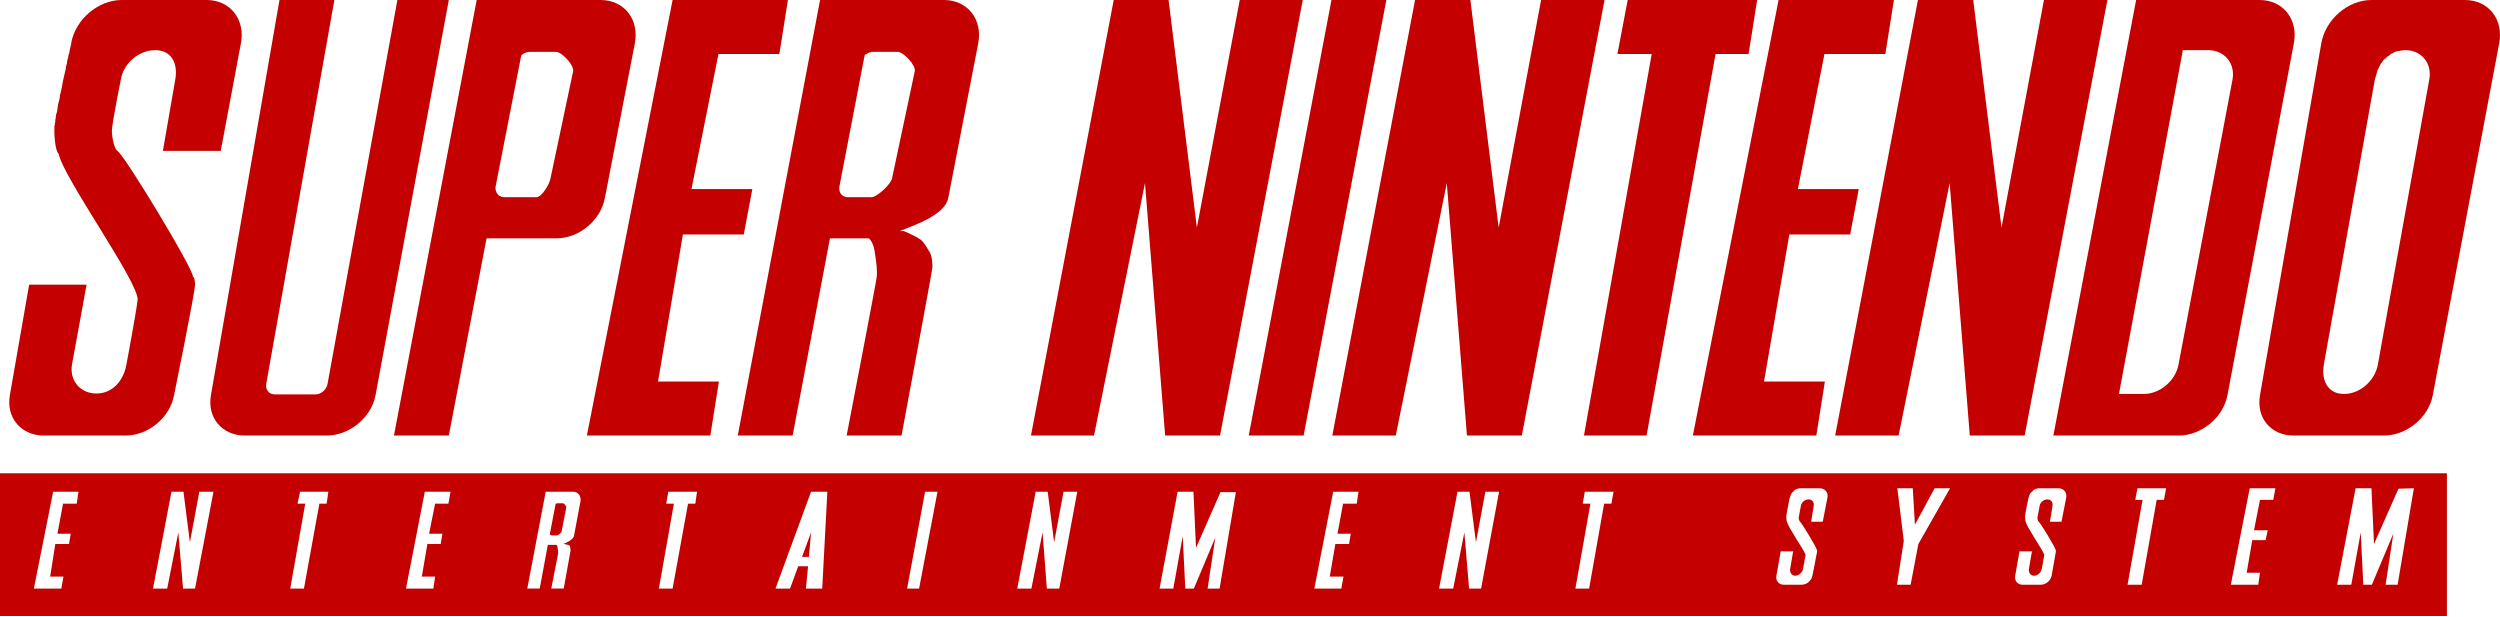
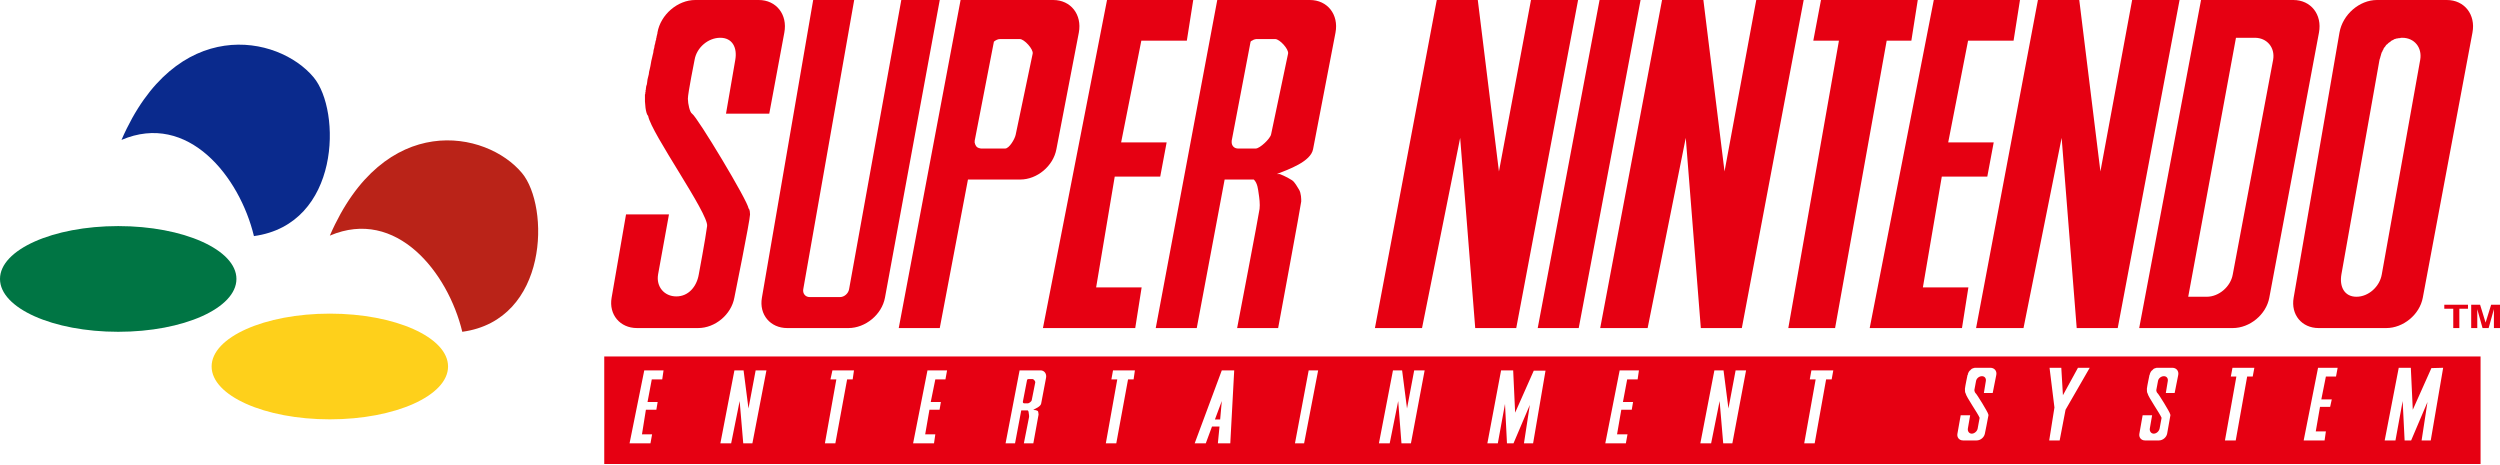
- <svg xmlns="http://www.w3.org/2000/svg" version="1.2" baseProfile="tiny" id="Ebene_1" x="0px" y="0px" width="399.49px" height="98.438px" viewBox="74.938 2 399.49 98.438" xml:space="preserve">
+ <svg xmlns="http://www.w3.org/2000/svg" viewBox="-236.252 381.062 530.294 98.493">
+   <ellipse cx="-211.177" cy="440.23" rx="25.076" ry="11.212" fill="#007544" />
+   <path d="M-141.212 458.799c0 6.192-11.227 11.212-25.076 11.212s-25.076-5.02-25.076-11.212 11.227-11.211 25.076-11.211c13.85 0 25.076 5.019 25.076 11.211z" fill="#fed01b" />
+   <path d="M-138.194 451.442c-3.018-12.557-13.963-26.431-28.094-20.4 11.506-26.541 33.221-22.319 40.761-13.27 5.873 7.046 5.732 31.146-12.667 33.67z" fill="#ba2318" />
+   <path d="M-182.387 431.14c-3.019-12.557-13.963-26.431-28.094-20.4 11.506-26.541 33.222-22.319 40.761-13.27 5.872 7.047 5.73 31.146-12.667 33.67z" fill="#0a2a8d" />
  <g>
-     <path id="polyline2177" fill="#C40000" d="M94.393,2c-3.758,0-7.412,3.09-8.083,6.918v0.069v0.068v0.068l-0.068,0.068V9.33v0.068   l-0.069,0.137v0.138L86.104,9.81v0.206l-0.068,0.137v0.206l-0.069,0.205l-0.069,0.206l-0.068,0.41l-0.137,0.479l-0.067,0.479   l-0.138,0.479l-0.069,0.547l-0.138,0.548l-0.136,0.616l-0.138,0.548l-0.205,1.165l-0.138,0.617l-0.137,0.547l-0.067,0.548   L84.322,18.3l-0.136,0.549l-0.069,0.548l-0.069,0.479l-0.138,0.411l-0.069,0.479v0.206l-0.067,0.137v0.206v0.137l-0.068,0.206   v0.137v0.138l-0.069,0.137v0.069v0.067c-0.07,1.675,0.163,3.96,0.685,4.385c0.665,3.688,12.958,20.759,12.604,23.358   c-0.332,2.606-1.781,10.276-1.781,10.276c-0.446,2.585-2.21,4.656-4.794,4.656c-2.586,0-4.351-2.064-3.905-4.656l2.329-12.741   h-9.179l-3.083,17.674c-0.628,3.588,1.801,6.438,5.411,6.438h13.085c3.624,0,7.076-2.851,7.739-6.438   c0,0,3.372-16.508,3.356-17.674c-0.013-1.174-0.341-1.302-0.341-1.302c0-1.343-10.939-19.4-12.056-20.072   c-0.481-0.281-0.877-2.069-0.892-3.15c-0.021-1.074,1.439-8.289,1.439-8.289c0.444-2.585,2.894-4.657,5.48-4.657   c2.585,0,3.664,2.072,3.219,4.657l-1.986,11.439h9.247l3.22-17.194C114.163,5.09,111.713,2,107.955,2H94.393z M119.6,2   l-10.959,63.16c-0.628,3.588,1.802,6.438,5.412,6.438h13.084c3.624,0,7.138-2.851,7.809-6.438L146.658,2h-8.219l-11.167,61.377   c-0.163,0.893-1.028,1.646-1.917,1.646h-6.509c-0.911,0-1.519-0.747-1.371-1.646L128.369,2H119.6z M151.111,2L137.89,71.597h8.768   l6.029-31.511h11.166c3.632,0,7.074-2.871,7.739-6.438l4.795-24.73C177.111,5.083,174.667,2,170.91,2h-11.03H151.111z M182.417,2   l-13.699,69.598h19.727l1.37-8.632h-9.727l3.974-23.495h9.727l1.369-7.262h-9.725l4.315-21.578h9.728L200.843,2H182.417z    M205.981,2L192.83,71.597h8.769l5.96-31.511h6.234c0.818,0.764,0.916,2.171,1.025,2.877c0.162,1.025,0.334,2.333,0.207,3.357   c-0.113,1.017-4.797,25.276-4.797,25.276h8.77c0,0,4.932-26.429,4.932-26.853c0.016-0.431,0-1.785-0.477-2.534   c-0.322-0.479-0.873-1.583-1.51-1.985c-1.223-0.785-2.604-1.304-2.604-1.304h-0.619c2.512-0.988,7.24-2.617,7.744-5.273   l4.793-24.73C231.986,5.083,229.537,2,225.779,2H205.981z M252.906,2l-13.223,69.598h10.07l8.15-40.347l3.221,40.347h8.77   L283.115,2h-10.07l-6.85,36.375L261.673,2H252.906z M287.703,2l-13.219,69.598h8.768L296.47,2H287.703z M301.058,2l-13.219,69.598   h10.139l8.152-40.347l3.219,40.347h8.77L331.339,2h-10.139l-6.781,36.375L309.898,2H301.058z M335.039,2l-1.646,8.632h5.48   l-10.824,60.966h10.004l11.027-60.966h5.273L355.724,2H335.039z M359.15,2l-13.699,69.598h19.727l1.371-8.632h-9.727l4.043-23.495   h9.725l1.371-7.262h-9.727l4.244-21.578h9.729L377.578,2H359.15z M381.414,2l-13.221,69.598h10.137l8.154-40.347l3.219,40.347   h8.768L411.693,2h-10.139l-6.783,36.375L390.25,2H381.414z M416.283,2l-13.225,69.598h20.004c3.633,0,7.137-2.851,7.811-6.438   l10.615-56.241C442.208,5.083,439.767,2,436.009,2H416.283z M453.888,2c-3.76,0-7.344,3.09-8.016,6.918l-9.797,56.241   c-0.635,3.588,1.74,6.438,5.346,6.438h14.453c3.623,0,7.137-2.851,7.811-6.438L474.3,8.918C475.029,5.09,472.572,2,468.822,2   H453.888z M423.748,10.015h4.043c2.584,0,4.348,2.072,3.902,4.657l-8.631,45.555c-0.451,2.585-2.963,4.727-5.549,4.727h-3.973   L423.748,10.015z M459.025,10.015h0.275c2.584,0,4.281,2.072,3.834,4.657l-8.217,45.555c-0.449,2.577-2.83,4.727-5.412,4.727   c-2.588,0-3.666-2.142-3.223-4.727l8.152-45.555l0.066-0.206l0.07-0.206l0.066-0.273l0.068-0.206l0.07-0.274l0.066-0.206   l0.07-0.206l0.135-0.204l0.068-0.206l0.139-0.206l0.068-0.205l0.137-0.206l0.139-0.137l0.135-0.205l0.139-0.206l0.205-0.138   l0.137-0.138l0.139-0.137l0.203-0.138l0.207-0.137l0.139-0.137l0.203-0.138l0.207-0.068l0.205-0.137l0.139-0.069l0.271-0.069   l0.205-0.067h0.205l0.205-0.069h0.275L459.025,10.015z M159.536,10.289h4.248c0.933,0,2.911,2.136,2.741,3.083l-3.632,17.194   c-0.169,0.89-1.37,2.944-2.258,2.944h-5.14h-0.068h-0.068l-0.069-0.067h-0.067h-0.069h-0.069h-0.069v-0.069h-0.069h-0.068   l-0.07-0.067h-0.068l-0.068-0.069l-0.068-0.068h-0.068V33.1l-0.069-0.068l-0.069-0.069v-0.068l-0.068-0.068l-0.07-0.069v-0.067   V32.62l-0.068-0.068v-0.068v-0.068l-0.07-0.068v-0.068c0-0.114-0.012-0.285,0-0.412l4.111-21.03   C158.611,10.527,159.071,10.289,159.536,10.289z M214.13,10.289h0.07h0.068h0.068h0.068h3.975c0.934,0,2.922,2.136,2.738,3.083   l-3.633,17.125c-0.158,0.897-2.389,3.014-3.285,3.014h-3.769c-0.777,0-1.313-0.511-1.369-1.23c0-0.114-0.017-0.278,0-0.412   l4.042-21.03l0.066-0.068l0.07-0.068l0.135-0.069h0.067l0.069-0.068l0.068-0.068h0.068l0.068-0.069h0.07l0.135-0.067h0.068h0.067   h0.067v-0.069H214.13z M74.938,77.626v22.812h391.005V77.626H74.938z M362.373,80.023h0.066h0.066h0.07h0.066h0.068h3.016   c0.813,0,1.396,0.65,1.232,1.507l-0.754,3.838h-1.848l0.408-2.535c0.094-0.573-0.244-1.028-0.822-1.028   c-0.572,0-1.137,0.453-1.232,1.028l-0.34,1.851c-0.059,0.109,0.113,0.629,0.203,0.686c0.254,0.146,2.672,4.153,2.672,4.451   c0.057,0.148,0.09,0.22,0.066,0.275c-0.068,0.501-0.754,3.902-0.754,3.902c-0.146,0.781-0.906,1.438-1.711,1.438h-2.877   c-0.799,0-1.313-0.657-1.166-1.438l0.688-3.902h1.986L361,92.904c-0.092,0.571,0.24,1.095,0.818,1.095   c0.555,0,1.145-0.52,1.236-1.095l0.41-2.261c-0.367-0.945-2.791-4.389-2.947-5.207c-0.105-0.093-0.15-0.587-0.135-0.959   c0.021-0.407,0.547-2.946,0.547-2.946H361v-0.068v-0.066v-0.068l0.066-0.138v-0.067l0.066-0.07v-0.067l0.068-0.067V80.85   l0.068-0.067l0.07-0.07v-0.066h0.066l0.07-0.068l0.066-0.07l0.068-0.066v-0.07h0.068l0.066-0.066l0.066-0.068h0.07l0.068-0.067   h0.068l0.068-0.067h0.068h0.137L362.373,80.023z M378.125,80.023h2.467l0.342,5.824l3.15-5.824h2.469l-5.07,8.906l-1.232,6.507   h-2.191l1.098-6.988L378.125,80.023z M400.527,80.023h0.066h0.07h0.066h0.07h0.066h3.014c0.813,0,1.381,0.65,1.232,1.507   l-0.754,3.838h-1.85l0.412-2.535c0.092-0.573-0.242-1.028-0.822-1.028c-0.572,0-1.143,0.453-1.232,1.028l-0.342,1.851   c-0.072,0.109,0.092,0.629,0.203,0.686c0.242,0.146,2.672,4.153,2.672,4.451c0.072,0.148,0.07,0.22,0.07,0.275   c-0.094,0.501-0.686,3.902-0.686,3.902c-0.148,0.781-0.916,1.438-1.715,1.438h-2.943c-0.799,0-1.314-0.657-1.168-1.438l0.686-3.902   h1.988l-0.479,2.809c-0.094,0.571,0.264,1.095,0.822,1.095c0.57,0,1.119-0.52,1.232-1.095l0.41-2.261   c-0.375-0.945-2.787-4.389-2.945-5.207c-0.105-0.093-0.148-0.587-0.137-0.959c0.021-0.407,0.549-2.946,0.549-2.946l0.066-0.068   v-0.066v-0.068l0.068-0.138v-0.067l0.068-0.07v-0.067l0.068-0.067V80.85l0.068-0.067l0.068-0.07v-0.066h0.07l0.064-0.068   l0.068-0.07l0.068-0.066l0.068-0.07l0.068-0.066l0.068-0.068h0.068l0.07-0.067h0.066l0.068-0.067h0.066h0.137L400.527,80.023z    M416.486,80.023h4.592l-0.344,1.851h-1.166l-2.396,13.563h-2.26l2.396-13.563h-1.164L416.486,80.023z M434.433,80.023h4.109   l-0.344,1.851h-2.123l-0.957,4.864h2.191l-0.344,1.574h-2.125l-0.889,5.206h2.121l-0.271,1.918h-4.385L434.433,80.023z    M451.353,80.023h2.535l0.408,8.906l3.906-8.837l2.465-0.069l-2.6,15.413h-1.918l1.23-8.15l-3.426,8.15h-1.371l-0.408-8.358   l-1.508,8.358h-2.262L451.353,80.023z M83.432,80.573h4.042l-0.275,1.916h-2.191l-0.89,4.797h2.124l-0.275,1.645h-2.192   l-0.821,5.207h2.123l-0.343,1.917H80.35L83.432,80.573z M102.338,80.573h1.918l1.027,8.083l1.506-8.083h2.262l-2.947,15.479h-1.917   l-0.754-8.976l-1.78,8.976h-2.262L102.338,80.573z M122.889,80.573h4.521l-0.273,1.916h-1.165l-2.466,13.564h-2.19l2.396-13.564   h-1.233L122.889,80.573z M142.823,80.573h4.11l-0.343,1.916h-2.124l-0.959,4.797h2.124l-0.274,1.645h-2.123l-0.89,5.207h2.123   l-0.273,1.917h-4.384L142.823,80.573z M162.141,80.573h4.383c0.813,0,1.327,0.719,1.165,1.574l-1.027,5.479   c-0.114,0.594-1.157,1.078-1.714,1.303h0.138h0.068h0.07v0.067h0.068h0.07h0.066h0.07l0.068,0.067h0.068h0.068h0.07v0.067h0.068   h0.07v0.07h0.068c0.092,0.165,0.136,0.659,0.136,0.753c0,0.092-1.097,6.097-1.097,6.097h-1.986c0,0,1.061-5.394,1.097-5.616   c0.022-0.24-0.026-0.529-0.068-0.753c-0.016-0.166-0.024-0.45-0.206-0.618h-1.371l-1.301,6.987h-1.987L162.141,80.573z    M181.731,80.573h4.589l-0.273,1.916h-1.163l-2.467,13.564h-2.192l2.397-13.564h-1.232L181.731,80.573z M204.542,80.573h2.604   l-0.822,15.479h-2.604l0.342-3.563h-1.574l-1.303,3.563h-2.327L204.542,80.573z M222.765,80.573h1.986l-2.947,15.479h-1.918   L222.765,80.573z M240.437,80.573h1.92l1.025,8.083l1.51-8.083h2.191l-2.877,15.479h-1.986l-0.686-8.976l-1.783,8.976h-2.258   L240.437,80.573z M263.113,80.573h2.535l0.408,8.974l3.908-8.904h2.463l-2.602,15.412h-1.918l1.232-8.152l-3.428,8.152h-1.369   l-0.41-8.356l-1.506,8.356h-2.193L263.113,80.573z M287.978,80.573h4.041l-0.275,1.916h-2.191l-0.889,4.797h2.123l-0.275,1.645   h-2.189l-0.891,5.207h2.189l-0.342,1.917h-4.314L287.978,80.573z M307.841,80.573h1.918l1.029,8.083l1.506-8.083h2.191   l-2.875,15.479h-1.918l-0.754-8.976l-1.783,8.976h-2.26L307.841,80.573z M328.187,80.573h4.59l-0.342,1.916h-1.164l-2.398,13.564   h-2.193l2.4-13.564h-1.232L328.187,80.573z M163.991,82.42c-0.108,0-0.198,0.064-0.276,0.139l-0.89,4.656c0,0.038,0,0.032,0,0.07   c0,0.149,0.104,0.273,0.274,0.273h0.821c0.204,0,0.717-0.411,0.755-0.617l0.751-3.836c0.036-0.221-0.342-0.687-0.547-0.687   L163.991,82.42L163.991,82.42z M204.542,87.078l-1.438,3.905h1.096L204.542,87.078z" />
+     <g fill="#e60012">
+       <path d="M-88.775 381.062c-3.73 0-7.355 3.089-8.021 6.917V388.185l-.068.068V388.459l-.068.137v.137l-.068.137v.205l-.068.137v.206l-.068.205-.068.206-.068.41-.136.48-.068.479-.136.48-.068.547-.136.548-.136.617-.136.548-.204 1.164-.136.616-.136.548-.068.548-.136.548-.135.548-.068.548-.068.479-.136.411-.068.479v.206l-.068.137V400.512l-.068.206v.273l-.068.137v.137c-.071 1.674.161 3.96.679 4.384.659 3.688 12.858 20.757 12.507 23.356-.33 2.607-1.768 10.274-1.768 10.274-.442 2.586-2.192 4.658-4.758 4.658s-4.316-2.065-3.875-4.658l2.311-12.74h-9.108l-3.059 17.671c-.624 3.589 1.788 6.438 5.37 6.438h12.982c3.596 0 7.022-2.849 7.681-6.438 0 0 3.345-16.506 3.33-17.671-.014-1.172-.34-1.301-.34-1.301 0-1.342-10.855-19.397-11.963-20.068-.477-.283-.87-2.07-.883-3.15-.021-1.074 1.427-8.288 1.427-8.288.442-2.585 2.872-4.658 5.437-4.658 2.566 0 3.637 2.072 3.195 4.658l-1.971 11.438h9.177l3.194-17.192c.722-3.829-1.708-6.917-5.437-6.917h-13.456zm25.013 0l-10.876 63.15c-.624 3.589 1.788 6.438 5.37 6.438h12.982c3.596 0 7.083-2.849 7.749-6.438l11.623-63.15h-8.157l-11.08 61.369c-.161.89-1.02 1.644-1.903 1.644h-6.457c-.905 0-1.507-.747-1.36-1.644l10.808-61.369h-8.699zm31.268 0l-13.119 69.588h8.7l5.982-31.506h11.08c3.603 0 7.022-2.871 7.68-6.439l4.758-24.726c.715-3.836-1.708-6.917-5.437-6.917h-19.644zm31.063 0l-13.595 69.588H4.55l1.36-8.63h-9.652L.2 418.527h9.652l1.36-7.26H1.56l4.283-21.575h9.652l1.36-8.63H-1.431zm23.382 0L8.901 450.65h8.7l5.914-31.506H29.7c.813.762.907 2.17 1.019 2.876.161 1.024.33 2.332.204 3.356-.112 1.017-4.758 25.273-4.758 25.273h8.7s4.894-26.425 4.894-26.849c.014-.431.001-1.786-.476-2.534-.316-.48-.865-1.584-1.496-1.986-1.213-.784-2.583-1.301-2.583-1.301h-.612c2.489-.989 7.184-2.618 7.681-5.274l4.758-24.726c.722-3.836-1.708-6.917-5.438-6.917H21.951zm46.562 0L55.394 450.65h9.992l8.088-40.342 3.195 40.342h8.701l13.119-69.588h-9.992L81.7 417.431l-4.486-36.369h-8.701zm34.53 0L89.924 450.65h8.7l13.118-69.588h-8.699zm13.254 0l-13.118 69.588h10.06l8.088-40.342 3.195 40.342h8.7l13.118-69.588h-10.06l-6.729 36.369-4.486-36.369h-8.768zm33.715 0l-1.632 8.63h5.438l-10.74 60.958h9.924l10.944-60.958h5.234l1.36-8.63h-20.528zm23.926 0l-13.595 69.588h19.576l1.359-8.63h-9.652l4.01-23.493h9.652l1.36-7.26h-9.652l4.214-21.575h9.652l1.359-8.63h-18.283zm22.091 0L182.91 450.65h10.06l8.088-40.342 3.195 40.342h8.701l13.118-69.588h-10.06l-6.729 36.369-4.486-36.369h-8.768zm34.598 0l-13.119 69.588h19.848c3.603 0 7.083-2.849 7.749-6.438l10.536-56.233c.715-3.836-1.708-6.917-5.438-6.917h-19.576zm37.317 0c-3.73 0-7.287 3.089-7.953 6.917l-9.72 56.233c-.631 3.589 1.726 6.438 5.301 6.438h14.343c3.596 0 7.083-2.849 7.749-6.438l10.536-56.233c.722-3.829-1.715-6.917-5.438-6.917h-14.818zm-29.908 8.013h4.01c2.566 0 4.316 2.072 3.875 4.658l-8.565 45.548c-.449 2.586-2.94 4.726-5.506 4.726h-3.942l10.128-54.932zm35.006 0h.272c2.566 0 4.248 2.072 3.806 4.658l-8.157 45.548c-.442 2.578-2.804 4.726-5.37 4.726-2.566 0-3.637-2.141-3.195-4.726l8.088-45.548.068-.205.068-.206.068-.274.068-.205.068-.274.068-.206.068-.205.136-.205.068-.206.136-.205.068-.206.136-.205.136-.137.136-.206.136-.205.204-.137.136-.137.136-.137.204-.137.204-.137.136-.137.204-.137.204-.068.204-.137.136-.069.272-.068.204-.069h.204l.204-.068h.272l.204-.07zm-297.176.274h4.214c.925 0 2.887 2.135 2.719 3.082l-3.603 17.191c-.168.89-1.36 2.945-2.243 2.945H-28.281l-.068-.068h-.272v-.069h-.136l-.068-.068h-.068l-.068-.069-.068-.068h-.068v-.069l-.068-.068-.068-.069v-.068l-.068-.069-.068-.068v-.137l-.068-.068v-.137l-.068-.069v-.068c0-.113-.014-.284 0-.411l4.078-21.027c.374-.311.831-.548 1.293-.548zm54.174 0h4.214c.925 0 2.901 2.135 2.719 3.082l-3.602 17.123c-.161.897-2.373 3.013-3.263 3.013H26.37c-.771 0-1.303-.512-1.36-1.232 0-.113-.014-.277 0-.411l4.011-21.027.068-.068.068-.069.136-.068h.068l.068-.069.068-.068h.068l.068-.069h.068l.136-.068H30.041v-.069zm-138.12 67.328v22.808h397.999v-22.808H-108.08zm290.635 2.398h3.396c.822 0 1.412.651 1.247 1.507l-.762 3.836h-1.871l.416-2.534c.093-.573-.246-1.027-.832-1.027-.579 0-1.147.451-1.247 1.027l-.346 1.849c-.057.11.115.63.208.685.257.146 2.702 4.154 2.702 4.452.057.149.091.219.07.274-.072.502-.763 3.904-.763 3.904-.15.781-.918 1.438-1.732 1.438h-2.91c-.808 0-1.328-.657-1.178-1.438l.692-3.904h2.009l-.485 2.808c-.093.573.246 1.096.832 1.096.557 0 1.154-.52 1.247-1.096l.415-2.26c-.371-.946-2.822-4.386-2.979-5.206-.108-.091-.153-.586-.139-.959.021-.408.554-2.945.554-2.945h.069V460.376l.07-.137v-.068l.069-.069v-.068l.069-.069v-.068l.07-.069.069-.068v-.069h.07l.069-.068.07-.069.069-.068v-.069h.07l.069-.068.07-.069h.069l.07-.068h.069l.07-.068H182.488l.067-.069zm15.936 0h2.494l.347 5.822 3.187-5.822h2.495l-5.128 8.904-1.247 6.507h-2.217l1.108-6.986-1.039-8.425zm22.658 0h3.397c.822 0 1.397.651 1.247 1.507l-.762 3.836h-1.871l.416-2.534c.093-.573-.245-1.027-.831-1.027-.579 0-1.154.451-1.247 1.027l-.347 1.849c-.071.11.094.63.208.685.243.146 2.702 4.154 2.702 4.452.071.149.069.219.069.274-.093.502-.693 3.904-.693 3.904-.15.781-.925 1.438-1.732 1.438h-2.98c-.807 0-1.327-.657-1.178-1.438l.693-3.904h2.009l-.485 2.808c-.093.573.267 1.096.831 1.096.579 0 1.133-.52 1.247-1.096l.416-2.26c-.378-.946-2.822-4.386-2.979-5.206-.107-.091-.153-.586-.139-.959.022-.408.554-2.945.554-2.945l.07-.069v-.137l.069-.137v-.068l.07-.069v-.068l.069-.069v-.068l.07-.069.069-.068v-.069h.07l.069-.068.07-.069.069-.068.07-.069.069-.068.069-.069h.07l.069-.068h.07l.069-.068H221.084l.065-.069zm16.145 0h4.643l-.347 1.849h-1.178l-2.425 13.562H235.7l2.425-13.562h-1.178l.347-1.849zm18.153 0h4.157l-.346 1.849h-2.148l-.97 4.863h2.217l-.346 1.576h-2.148l-.901 5.205h2.148l-.277 1.918h-4.435l3.049-15.411zm17.115 0h2.564l.416 8.904 3.949-8.835 2.494-.069-2.633 15.411h-1.94l1.247-8.151-3.464 8.151h-1.386l-.416-8.356-1.524 8.356h-2.287l2.98-15.411zm-372.154.548h4.088l-.277 1.917h-2.218l-.901 4.795h2.148l-.277 1.644h-2.217l-.832 5.206h2.148l-.347 1.917h-4.435l3.12-15.479zm19.124 0h1.94l1.04 8.082 1.524-8.082h2.287l-2.98 15.479h-1.94l-.762-8.972-1.802 8.972h-2.287l2.98-15.479zm20.787 0h4.573l-.277 1.917h-1.178l-2.495 13.562h-2.217l2.425-13.562h-1.247l.416-1.917zm20.163 0h4.157l-.346 1.917h-2.148l-.97 4.795h2.148l-.277 1.644h-2.148l-.901 5.206h2.148l-.277 1.917h-4.435l3.049-15.479zm19.54 0h4.435c.822 0 1.342.72 1.178 1.575l-1.04 5.48c-.114.593-1.167 1.078-1.732 1.301h.278v.068h.278l.07.069H-16.303v.068h.139v.069h.07c.092.166.139.66.139.753 0 .091-1.109 6.096-1.109 6.096h-2.009s1.073-5.392 1.109-5.616c.021-.24-.027-.53-.07-.754-.014-.165-.022-.448-.208-.616h-1.386l-1.316 6.986h-2.009l2.975-15.479zm19.817 0h4.642l-.277 1.917H3.026L.532 475.102h-2.218L.739 461.54H-.508l.347-1.917zm23.073 0h2.633l-.832 15.479H22.08l.347-3.561h-1.594l-1.317 3.561H17.16l5.752-15.479zm18.431 0h2.009l-2.98 15.479h-1.94l2.911-15.479zm17.877 0h1.94l1.04 8.082 1.524-8.082h2.218l-2.91 15.479h-2.009l-.693-8.972-1.802 8.972H56.24l2.98-15.479zm22.934 0h2.564l.416 8.972 3.95-8.904h2.494l-2.633 15.411h-1.94l1.247-8.15-3.464 8.15h-1.386l-.416-8.356-1.525 8.356h-2.217l2.91-15.479zm25.153 0h4.088l-.277 1.917H108.9l-.9 4.795h2.148l-.277 1.644h-2.218l-.901 5.206h2.218l-.347 1.917h-4.365l3.049-15.479zm20.093 0h1.94l1.039 8.082 1.525-8.082h2.217l-2.91 15.479h-1.94l-.762-8.972-1.801 8.972h-2.287l2.979-15.479zm20.579 0h4.643l-.347 1.917h-1.178l-2.425 13.562h-2.218l2.425-13.562h-1.247l.347-1.917zm-166.086 1.849c-.108 0-.199.063-.277.137l-.901 4.658v.068c0 .149.106.274.277.274h.832c.207 0 .726-.412.762-.616l.763-3.836c.036-.22-.347-.685-.554-.685h-.902zm41.019 4.657l-1.455 3.904h1.109l.346-3.904zM287.251 446.554h-1.833v4.099h-1.29v-4.099h-1.902v-.849h5.025v.849zM294.041 450.653h-1.291v-4.02l-1.118 4.02h-1.291l-1.119-3.998v3.998h-1.29v-4.948h1.888l1.165 3.788 1.178-3.788h1.878v4.948z" />
+     </g>
  </g>
</svg>
